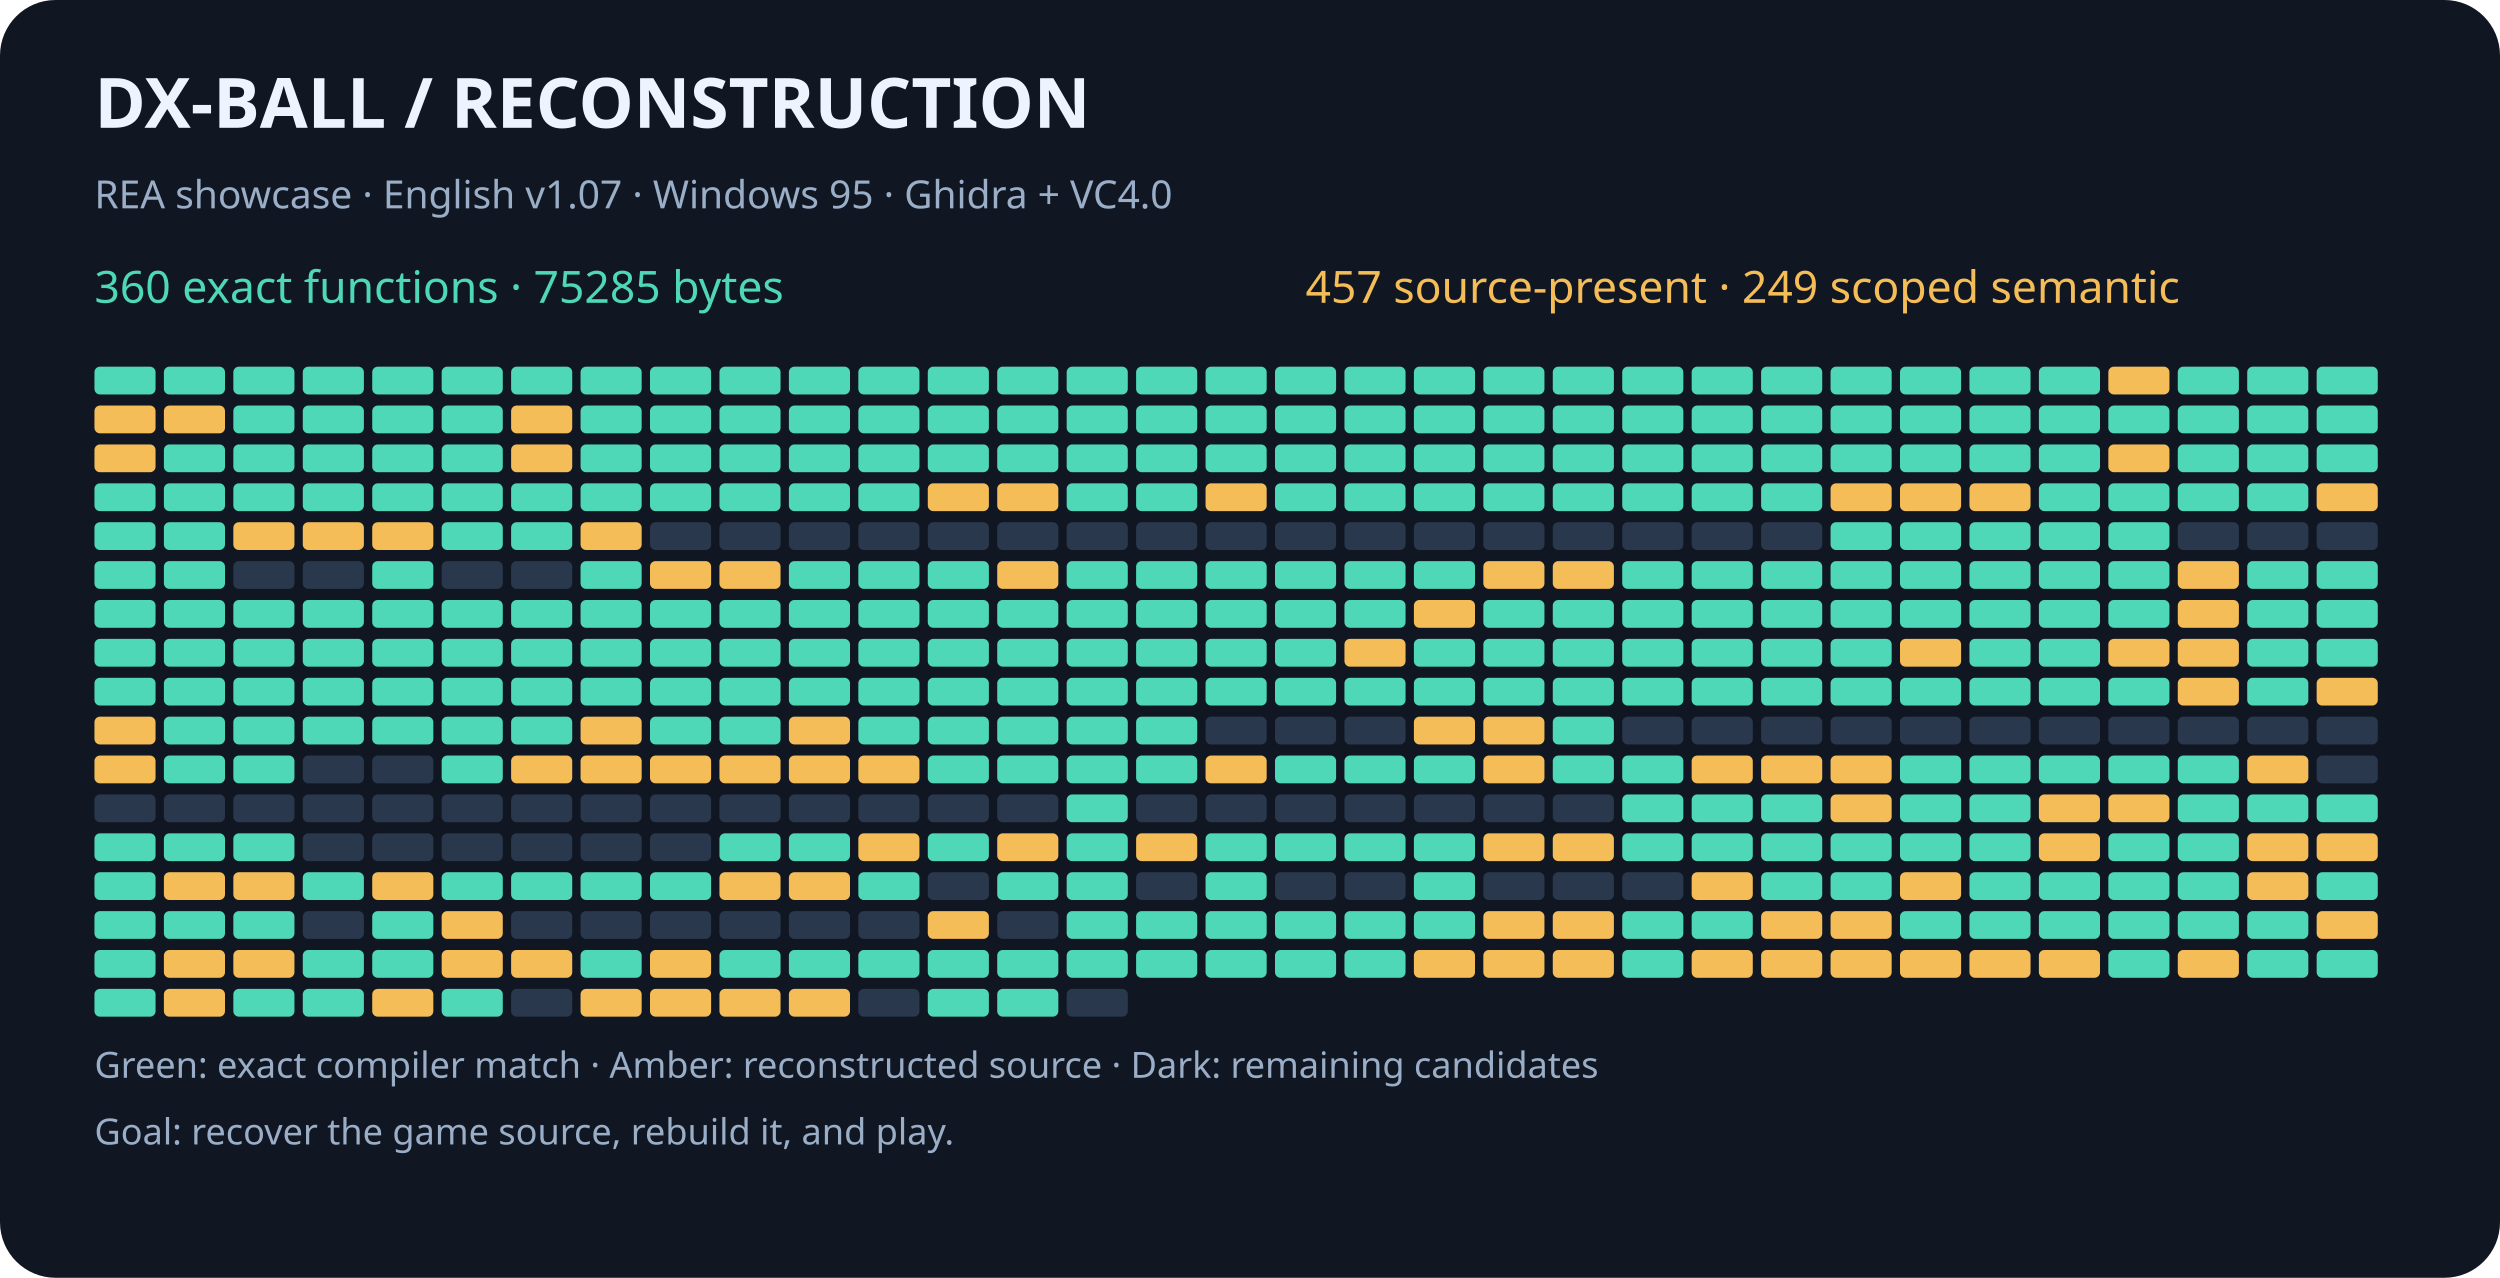
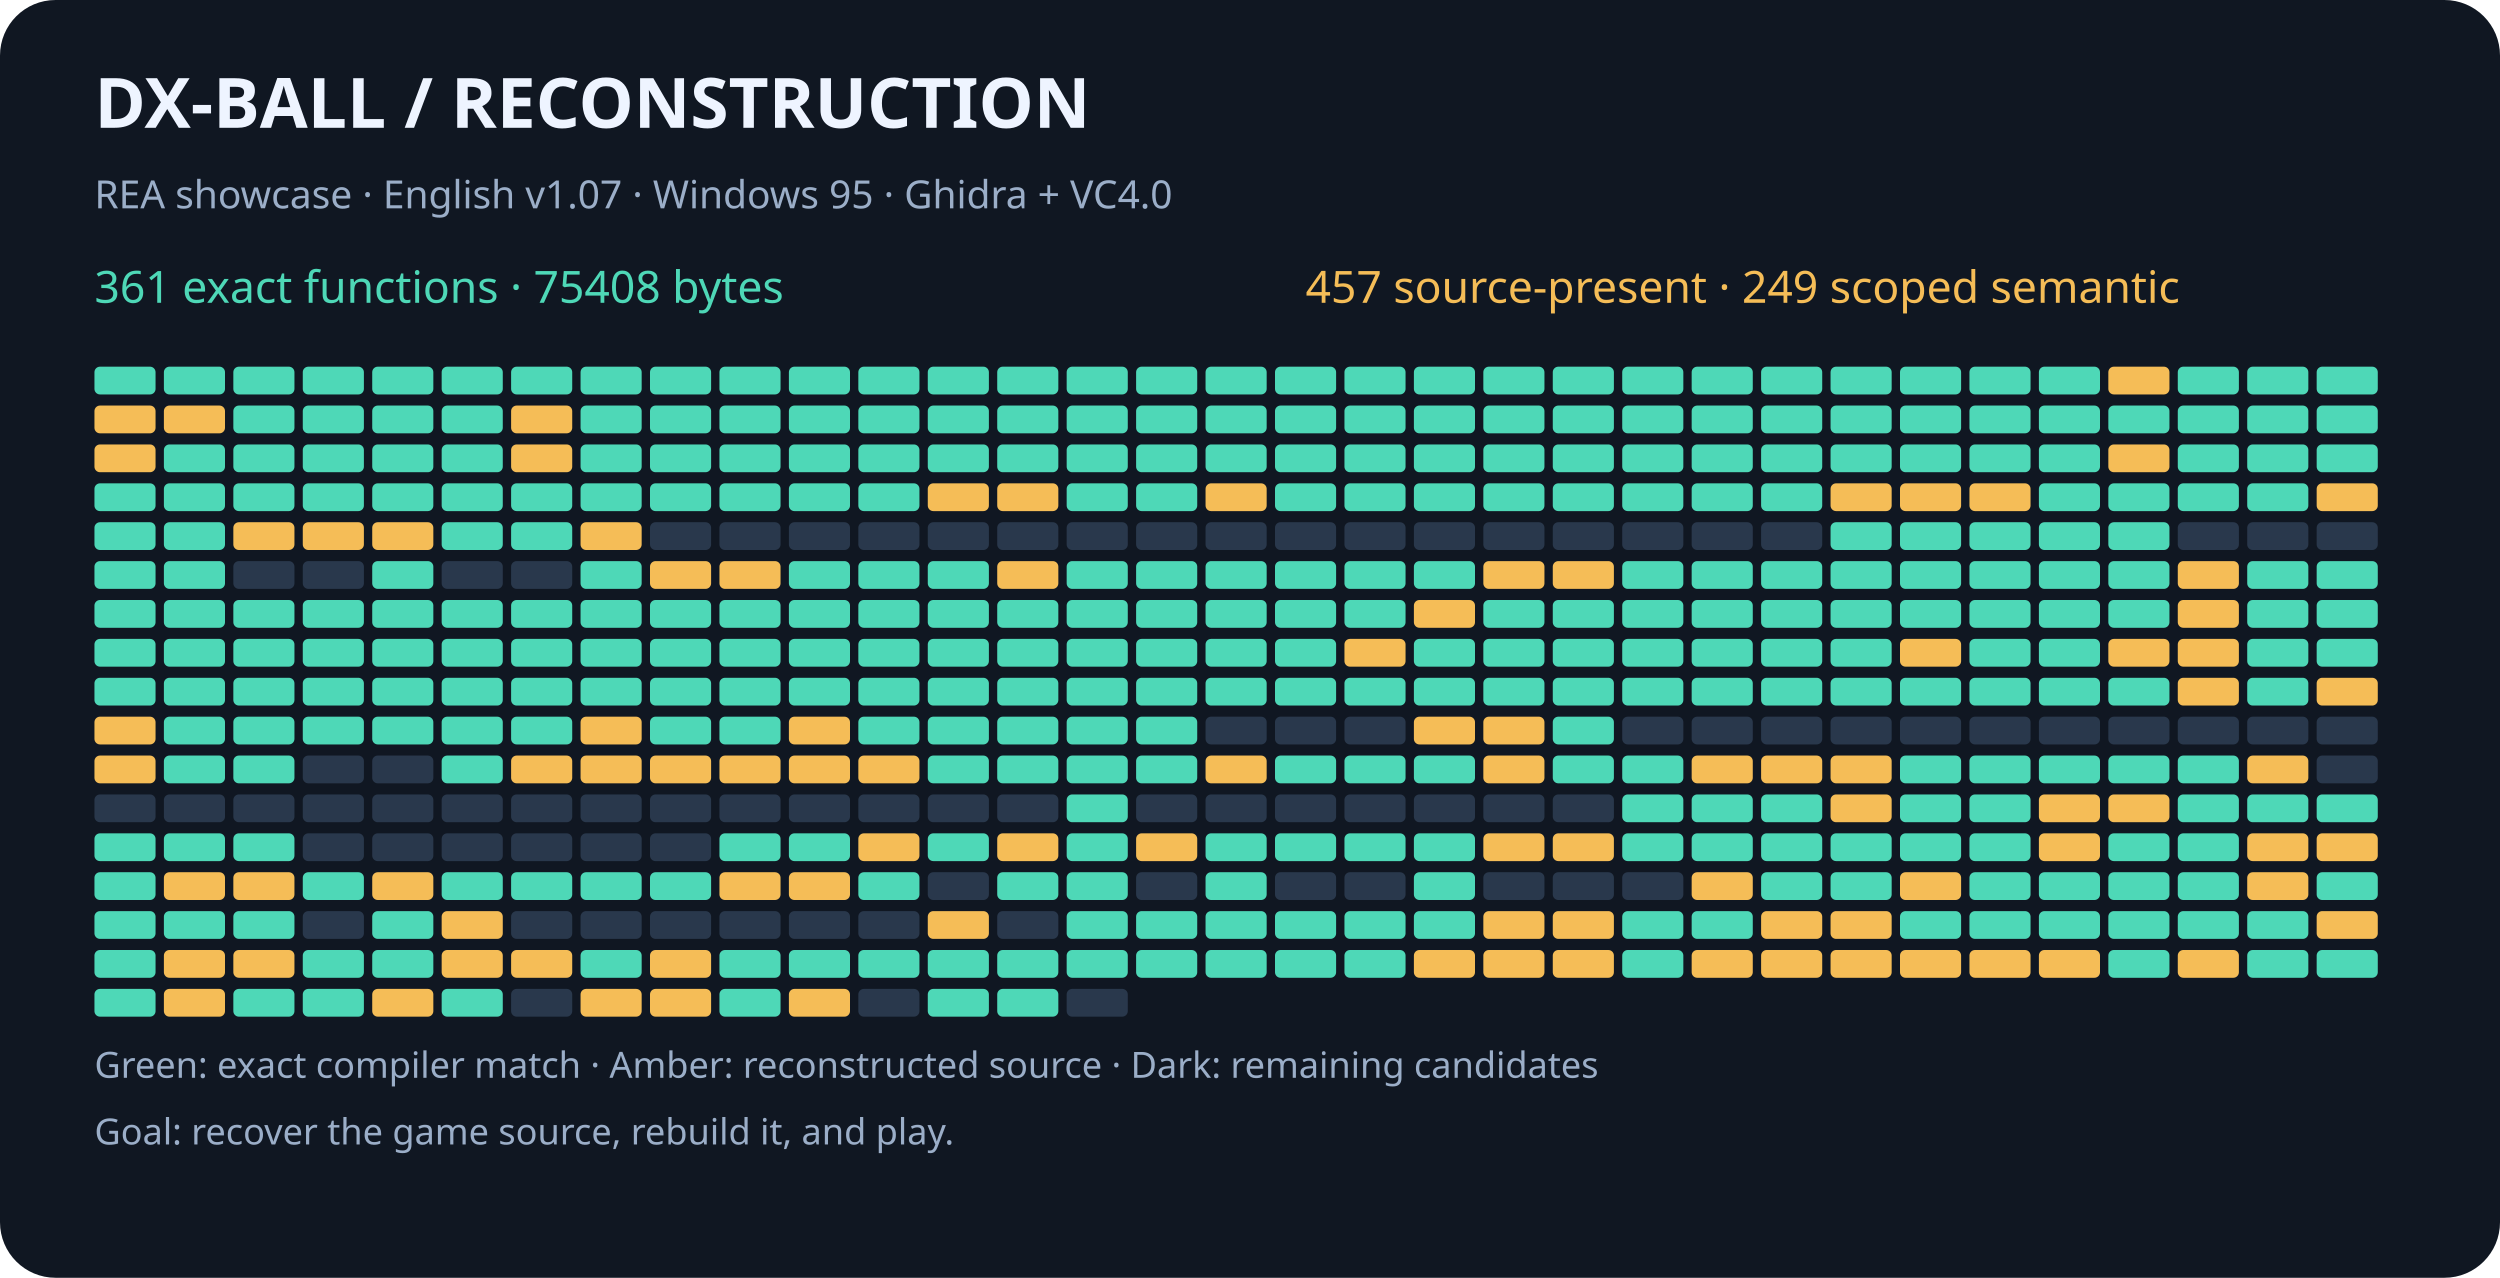
<svg xmlns="http://www.w3.org/2000/svg" width="900" height="460" viewBox="0 0 900 460" role="img" aria-labelledby="title desc">
  <rect width="900" height="460" rx="20" fill="#101722" />
  <g font-family="sans-serif">
    <text x="34" y="46" fill="#eef4ff" font-size="25" font-weight="bold">DX-BALL  /  RECONSTRUCTION</text>
    <text x="34" y="75" fill="#9baec8" font-size="14">REA showcase · English v1.07 · Windows 95 · Ghidra + VC4.0</text>
-     <text x="34" y="109" fill="#4ed8b7" font-size="16">360 exact functions · 75285 bytes</text>
+     <text x="34" y="109" fill="#4ed8b7" font-size="16">361 exact functions · 75408 bytes</text>
    <text x="470" y="109" fill="#f5bd57" font-size="16">457 source-present · 249 scoped semantic</text>
    <rect x="34" y="132" width="22" height="10" rx="2" fill="#4ed8b7" />
    <rect x="59" y="132" width="22" height="10" rx="2" fill="#4ed8b7" />
    <rect x="84" y="132" width="22" height="10" rx="2" fill="#4ed8b7" />
    <rect x="109" y="132" width="22" height="10" rx="2" fill="#4ed8b7" />
    <rect x="134" y="132" width="22" height="10" rx="2" fill="#4ed8b7" />
    <rect x="159" y="132" width="22" height="10" rx="2" fill="#4ed8b7" />
    <rect x="184" y="132" width="22" height="10" rx="2" fill="#4ed8b7" />
    <rect x="209" y="132" width="22" height="10" rx="2" fill="#4ed8b7" />
    <rect x="234" y="132" width="22" height="10" rx="2" fill="#4ed8b7" />
    <rect x="259" y="132" width="22" height="10" rx="2" fill="#4ed8b7" />
    <rect x="284" y="132" width="22" height="10" rx="2" fill="#4ed8b7" />
    <rect x="309" y="132" width="22" height="10" rx="2" fill="#4ed8b7" />
    <rect x="334" y="132" width="22" height="10" rx="2" fill="#4ed8b7" />
    <rect x="359" y="132" width="22" height="10" rx="2" fill="#4ed8b7" />
    <rect x="384" y="132" width="22" height="10" rx="2" fill="#4ed8b7" />
    <rect x="409" y="132" width="22" height="10" rx="2" fill="#4ed8b7" />
    <rect x="434" y="132" width="22" height="10" rx="2" fill="#4ed8b7" />
    <rect x="459" y="132" width="22" height="10" rx="2" fill="#4ed8b7" />
    <rect x="484" y="132" width="22" height="10" rx="2" fill="#4ed8b7" />
    <rect x="509" y="132" width="22" height="10" rx="2" fill="#4ed8b7" />
    <rect x="534" y="132" width="22" height="10" rx="2" fill="#4ed8b7" />
    <rect x="559" y="132" width="22" height="10" rx="2" fill="#4ed8b7" />
    <rect x="584" y="132" width="22" height="10" rx="2" fill="#4ed8b7" />
    <rect x="609" y="132" width="22" height="10" rx="2" fill="#4ed8b7" />
    <rect x="634" y="132" width="22" height="10" rx="2" fill="#4ed8b7" />
    <rect x="659" y="132" width="22" height="10" rx="2" fill="#4ed8b7" />
    <rect x="684" y="132" width="22" height="10" rx="2" fill="#4ed8b7" />
    <rect x="709" y="132" width="22" height="10" rx="2" fill="#4ed8b7" />
    <rect x="734" y="132" width="22" height="10" rx="2" fill="#4ed8b7" />
    <rect x="759" y="132" width="22" height="10" rx="2" fill="#f5bd57" />
    <rect x="784" y="132" width="22" height="10" rx="2" fill="#4ed8b7" />
    <rect x="809" y="132" width="22" height="10" rx="2" fill="#4ed8b7" />
    <rect x="834" y="132" width="22" height="10" rx="2" fill="#4ed8b7" />
    <rect x="34" y="146" width="22" height="10" rx="2" fill="#f5bd57" />
    <rect x="59" y="146" width="22" height="10" rx="2" fill="#f5bd57" />
    <rect x="84" y="146" width="22" height="10" rx="2" fill="#4ed8b7" />
    <rect x="109" y="146" width="22" height="10" rx="2" fill="#4ed8b7" />
    <rect x="134" y="146" width="22" height="10" rx="2" fill="#4ed8b7" />
    <rect x="159" y="146" width="22" height="10" rx="2" fill="#4ed8b7" />
    <rect x="184" y="146" width="22" height="10" rx="2" fill="#f5bd57" />
    <rect x="209" y="146" width="22" height="10" rx="2" fill="#4ed8b7" />
    <rect x="234" y="146" width="22" height="10" rx="2" fill="#4ed8b7" />
    <rect x="259" y="146" width="22" height="10" rx="2" fill="#4ed8b7" />
    <rect x="284" y="146" width="22" height="10" rx="2" fill="#4ed8b7" />
    <rect x="309" y="146" width="22" height="10" rx="2" fill="#4ed8b7" />
    <rect x="334" y="146" width="22" height="10" rx="2" fill="#4ed8b7" />
    <rect x="359" y="146" width="22" height="10" rx="2" fill="#4ed8b7" />
    <rect x="384" y="146" width="22" height="10" rx="2" fill="#4ed8b7" />
    <rect x="409" y="146" width="22" height="10" rx="2" fill="#4ed8b7" />
    <rect x="434" y="146" width="22" height="10" rx="2" fill="#4ed8b7" />
    <rect x="459" y="146" width="22" height="10" rx="2" fill="#4ed8b7" />
    <rect x="484" y="146" width="22" height="10" rx="2" fill="#4ed8b7" />
    <rect x="509" y="146" width="22" height="10" rx="2" fill="#4ed8b7" />
    <rect x="534" y="146" width="22" height="10" rx="2" fill="#4ed8b7" />
    <rect x="559" y="146" width="22" height="10" rx="2" fill="#4ed8b7" />
    <rect x="584" y="146" width="22" height="10" rx="2" fill="#4ed8b7" />
    <rect x="609" y="146" width="22" height="10" rx="2" fill="#4ed8b7" />
    <rect x="634" y="146" width="22" height="10" rx="2" fill="#4ed8b7" />
    <rect x="659" y="146" width="22" height="10" rx="2" fill="#4ed8b7" />
    <rect x="684" y="146" width="22" height="10" rx="2" fill="#4ed8b7" />
    <rect x="709" y="146" width="22" height="10" rx="2" fill="#4ed8b7" />
    <rect x="734" y="146" width="22" height="10" rx="2" fill="#4ed8b7" />
    <rect x="759" y="146" width="22" height="10" rx="2" fill="#4ed8b7" />
    <rect x="784" y="146" width="22" height="10" rx="2" fill="#4ed8b7" />
    <rect x="809" y="146" width="22" height="10" rx="2" fill="#4ed8b7" />
    <rect x="834" y="146" width="22" height="10" rx="2" fill="#4ed8b7" />
    <rect x="34" y="160" width="22" height="10" rx="2" fill="#f5bd57" />
    <rect x="59" y="160" width="22" height="10" rx="2" fill="#4ed8b7" />
    <rect x="84" y="160" width="22" height="10" rx="2" fill="#4ed8b7" />
    <rect x="109" y="160" width="22" height="10" rx="2" fill="#4ed8b7" />
    <rect x="134" y="160" width="22" height="10" rx="2" fill="#4ed8b7" />
    <rect x="159" y="160" width="22" height="10" rx="2" fill="#4ed8b7" />
    <rect x="184" y="160" width="22" height="10" rx="2" fill="#f5bd57" />
    <rect x="209" y="160" width="22" height="10" rx="2" fill="#4ed8b7" />
    <rect x="234" y="160" width="22" height="10" rx="2" fill="#4ed8b7" />
    <rect x="259" y="160" width="22" height="10" rx="2" fill="#4ed8b7" />
    <rect x="284" y="160" width="22" height="10" rx="2" fill="#4ed8b7" />
    <rect x="309" y="160" width="22" height="10" rx="2" fill="#4ed8b7" />
    <rect x="334" y="160" width="22" height="10" rx="2" fill="#4ed8b7" />
    <rect x="359" y="160" width="22" height="10" rx="2" fill="#4ed8b7" />
    <rect x="384" y="160" width="22" height="10" rx="2" fill="#4ed8b7" />
    <rect x="409" y="160" width="22" height="10" rx="2" fill="#4ed8b7" />
    <rect x="434" y="160" width="22" height="10" rx="2" fill="#4ed8b7" />
    <rect x="459" y="160" width="22" height="10" rx="2" fill="#4ed8b7" />
    <rect x="484" y="160" width="22" height="10" rx="2" fill="#4ed8b7" />
    <rect x="509" y="160" width="22" height="10" rx="2" fill="#4ed8b7" />
    <rect x="534" y="160" width="22" height="10" rx="2" fill="#4ed8b7" />
    <rect x="559" y="160" width="22" height="10" rx="2" fill="#4ed8b7" />
    <rect x="584" y="160" width="22" height="10" rx="2" fill="#4ed8b7" />
    <rect x="609" y="160" width="22" height="10" rx="2" fill="#4ed8b7" />
    <rect x="634" y="160" width="22" height="10" rx="2" fill="#4ed8b7" />
    <rect x="659" y="160" width="22" height="10" rx="2" fill="#4ed8b7" />
    <rect x="684" y="160" width="22" height="10" rx="2" fill="#4ed8b7" />
    <rect x="709" y="160" width="22" height="10" rx="2" fill="#4ed8b7" />
    <rect x="734" y="160" width="22" height="10" rx="2" fill="#4ed8b7" />
    <rect x="759" y="160" width="22" height="10" rx="2" fill="#f5bd57" />
    <rect x="784" y="160" width="22" height="10" rx="2" fill="#4ed8b7" />
    <rect x="809" y="160" width="22" height="10" rx="2" fill="#4ed8b7" />
    <rect x="834" y="160" width="22" height="10" rx="2" fill="#4ed8b7" />
    <rect x="34" y="174" width="22" height="10" rx="2" fill="#4ed8b7" />
    <rect x="59" y="174" width="22" height="10" rx="2" fill="#4ed8b7" />
    <rect x="84" y="174" width="22" height="10" rx="2" fill="#4ed8b7" />
    <rect x="109" y="174" width="22" height="10" rx="2" fill="#4ed8b7" />
    <rect x="134" y="174" width="22" height="10" rx="2" fill="#4ed8b7" />
    <rect x="159" y="174" width="22" height="10" rx="2" fill="#4ed8b7" />
    <rect x="184" y="174" width="22" height="10" rx="2" fill="#4ed8b7" />
    <rect x="209" y="174" width="22" height="10" rx="2" fill="#4ed8b7" />
    <rect x="234" y="174" width="22" height="10" rx="2" fill="#4ed8b7" />
    <rect x="259" y="174" width="22" height="10" rx="2" fill="#4ed8b7" />
    <rect x="284" y="174" width="22" height="10" rx="2" fill="#4ed8b7" />
    <rect x="309" y="174" width="22" height="10" rx="2" fill="#4ed8b7" />
    <rect x="334" y="174" width="22" height="10" rx="2" fill="#f5bd57" />
    <rect x="359" y="174" width="22" height="10" rx="2" fill="#f5bd57" />
    <rect x="384" y="174" width="22" height="10" rx="2" fill="#4ed8b7" />
    <rect x="409" y="174" width="22" height="10" rx="2" fill="#4ed8b7" />
    <rect x="434" y="174" width="22" height="10" rx="2" fill="#f5bd57" />
    <rect x="459" y="174" width="22" height="10" rx="2" fill="#4ed8b7" />
    <rect x="484" y="174" width="22" height="10" rx="2" fill="#4ed8b7" />
    <rect x="509" y="174" width="22" height="10" rx="2" fill="#4ed8b7" />
    <rect x="534" y="174" width="22" height="10" rx="2" fill="#4ed8b7" />
    <rect x="559" y="174" width="22" height="10" rx="2" fill="#4ed8b7" />
    <rect x="584" y="174" width="22" height="10" rx="2" fill="#4ed8b7" />
    <rect x="609" y="174" width="22" height="10" rx="2" fill="#4ed8b7" />
    <rect x="634" y="174" width="22" height="10" rx="2" fill="#4ed8b7" />
    <rect x="659" y="174" width="22" height="10" rx="2" fill="#f5bd57" />
    <rect x="684" y="174" width="22" height="10" rx="2" fill="#f5bd57" />
    <rect x="709" y="174" width="22" height="10" rx="2" fill="#f5bd57" />
    <rect x="734" y="174" width="22" height="10" rx="2" fill="#4ed8b7" />
    <rect x="759" y="174" width="22" height="10" rx="2" fill="#4ed8b7" />
    <rect x="784" y="174" width="22" height="10" rx="2" fill="#4ed8b7" />
    <rect x="809" y="174" width="22" height="10" rx="2" fill="#4ed8b7" />
    <rect x="834" y="174" width="22" height="10" rx="2" fill="#f5bd57" />
    <rect x="34" y="188" width="22" height="10" rx="2" fill="#4ed8b7" />
    <rect x="59" y="188" width="22" height="10" rx="2" fill="#4ed8b7" />
    <rect x="84" y="188" width="22" height="10" rx="2" fill="#f5bd57" />
    <rect x="109" y="188" width="22" height="10" rx="2" fill="#f5bd57" />
    <rect x="134" y="188" width="22" height="10" rx="2" fill="#f5bd57" />
    <rect x="159" y="188" width="22" height="10" rx="2" fill="#4ed8b7" />
    <rect x="184" y="188" width="22" height="10" rx="2" fill="#4ed8b7" />
    <rect x="209" y="188" width="22" height="10" rx="2" fill="#f5bd57" />
    <rect x="234" y="188" width="22" height="10" rx="2" fill="#29384c" />
    <rect x="259" y="188" width="22" height="10" rx="2" fill="#29384c" />
    <rect x="284" y="188" width="22" height="10" rx="2" fill="#29384c" />
    <rect x="309" y="188" width="22" height="10" rx="2" fill="#29384c" />
    <rect x="334" y="188" width="22" height="10" rx="2" fill="#29384c" />
    <rect x="359" y="188" width="22" height="10" rx="2" fill="#29384c" />
    <rect x="384" y="188" width="22" height="10" rx="2" fill="#29384c" />
    <rect x="409" y="188" width="22" height="10" rx="2" fill="#29384c" />
    <rect x="434" y="188" width="22" height="10" rx="2" fill="#29384c" />
    <rect x="459" y="188" width="22" height="10" rx="2" fill="#29384c" />
    <rect x="484" y="188" width="22" height="10" rx="2" fill="#29384c" />
    <rect x="509" y="188" width="22" height="10" rx="2" fill="#29384c" />
    <rect x="534" y="188" width="22" height="10" rx="2" fill="#29384c" />
    <rect x="559" y="188" width="22" height="10" rx="2" fill="#29384c" />
    <rect x="584" y="188" width="22" height="10" rx="2" fill="#29384c" />
    <rect x="609" y="188" width="22" height="10" rx="2" fill="#29384c" />
    <rect x="634" y="188" width="22" height="10" rx="2" fill="#29384c" />
    <rect x="659" y="188" width="22" height="10" rx="2" fill="#4ed8b7" />
    <rect x="684" y="188" width="22" height="10" rx="2" fill="#4ed8b7" />
    <rect x="709" y="188" width="22" height="10" rx="2" fill="#4ed8b7" />
    <rect x="734" y="188" width="22" height="10" rx="2" fill="#4ed8b7" />
    <rect x="759" y="188" width="22" height="10" rx="2" fill="#4ed8b7" />
    <rect x="784" y="188" width="22" height="10" rx="2" fill="#29384c" />
    <rect x="809" y="188" width="22" height="10" rx="2" fill="#29384c" />
    <rect x="834" y="188" width="22" height="10" rx="2" fill="#29384c" />
    <rect x="34" y="202" width="22" height="10" rx="2" fill="#4ed8b7" />
    <rect x="59" y="202" width="22" height="10" rx="2" fill="#4ed8b7" />
    <rect x="84" y="202" width="22" height="10" rx="2" fill="#29384c" />
    <rect x="109" y="202" width="22" height="10" rx="2" fill="#29384c" />
    <rect x="134" y="202" width="22" height="10" rx="2" fill="#4ed8b7" />
    <rect x="159" y="202" width="22" height="10" rx="2" fill="#29384c" />
    <rect x="184" y="202" width="22" height="10" rx="2" fill="#29384c" />
    <rect x="209" y="202" width="22" height="10" rx="2" fill="#4ed8b7" />
    <rect x="234" y="202" width="22" height="10" rx="2" fill="#f5bd57" />
    <rect x="259" y="202" width="22" height="10" rx="2" fill="#f5bd57" />
    <rect x="284" y="202" width="22" height="10" rx="2" fill="#4ed8b7" />
    <rect x="309" y="202" width="22" height="10" rx="2" fill="#4ed8b7" />
    <rect x="334" y="202" width="22" height="10" rx="2" fill="#4ed8b7" />
    <rect x="359" y="202" width="22" height="10" rx="2" fill="#f5bd57" />
    <rect x="384" y="202" width="22" height="10" rx="2" fill="#4ed8b7" />
    <rect x="409" y="202" width="22" height="10" rx="2" fill="#4ed8b7" />
    <rect x="434" y="202" width="22" height="10" rx="2" fill="#4ed8b7" />
    <rect x="459" y="202" width="22" height="10" rx="2" fill="#4ed8b7" />
    <rect x="484" y="202" width="22" height="10" rx="2" fill="#4ed8b7" />
    <rect x="509" y="202" width="22" height="10" rx="2" fill="#4ed8b7" />
    <rect x="534" y="202" width="22" height="10" rx="2" fill="#f5bd57" />
    <rect x="559" y="202" width="22" height="10" rx="2" fill="#f5bd57" />
    <rect x="584" y="202" width="22" height="10" rx="2" fill="#4ed8b7" />
    <rect x="609" y="202" width="22" height="10" rx="2" fill="#4ed8b7" />
    <rect x="634" y="202" width="22" height="10" rx="2" fill="#4ed8b7" />
    <rect x="659" y="202" width="22" height="10" rx="2" fill="#4ed8b7" />
    <rect x="684" y="202" width="22" height="10" rx="2" fill="#4ed8b7" />
    <rect x="709" y="202" width="22" height="10" rx="2" fill="#4ed8b7" />
    <rect x="734" y="202" width="22" height="10" rx="2" fill="#4ed8b7" />
    <rect x="759" y="202" width="22" height="10" rx="2" fill="#4ed8b7" />
    <rect x="784" y="202" width="22" height="10" rx="2" fill="#f5bd57" />
    <rect x="809" y="202" width="22" height="10" rx="2" fill="#4ed8b7" />
    <rect x="834" y="202" width="22" height="10" rx="2" fill="#4ed8b7" />
    <rect x="34" y="216" width="22" height="10" rx="2" fill="#4ed8b7" />
    <rect x="59" y="216" width="22" height="10" rx="2" fill="#4ed8b7" />
    <rect x="84" y="216" width="22" height="10" rx="2" fill="#4ed8b7" />
    <rect x="109" y="216" width="22" height="10" rx="2" fill="#4ed8b7" />
    <rect x="134" y="216" width="22" height="10" rx="2" fill="#4ed8b7" />
    <rect x="159" y="216" width="22" height="10" rx="2" fill="#4ed8b7" />
    <rect x="184" y="216" width="22" height="10" rx="2" fill="#4ed8b7" />
    <rect x="209" y="216" width="22" height="10" rx="2" fill="#4ed8b7" />
    <rect x="234" y="216" width="22" height="10" rx="2" fill="#4ed8b7" />
    <rect x="259" y="216" width="22" height="10" rx="2" fill="#4ed8b7" />
    <rect x="284" y="216" width="22" height="10" rx="2" fill="#4ed8b7" />
    <rect x="309" y="216" width="22" height="10" rx="2" fill="#4ed8b7" />
    <rect x="334" y="216" width="22" height="10" rx="2" fill="#4ed8b7" />
    <rect x="359" y="216" width="22" height="10" rx="2" fill="#4ed8b7" />
    <rect x="384" y="216" width="22" height="10" rx="2" fill="#4ed8b7" />
    <rect x="409" y="216" width="22" height="10" rx="2" fill="#4ed8b7" />
    <rect x="434" y="216" width="22" height="10" rx="2" fill="#4ed8b7" />
    <rect x="459" y="216" width="22" height="10" rx="2" fill="#4ed8b7" />
    <rect x="484" y="216" width="22" height="10" rx="2" fill="#4ed8b7" />
    <rect x="509" y="216" width="22" height="10" rx="2" fill="#f5bd57" />
    <rect x="534" y="216" width="22" height="10" rx="2" fill="#4ed8b7" />
    <rect x="559" y="216" width="22" height="10" rx="2" fill="#4ed8b7" />
    <rect x="584" y="216" width="22" height="10" rx="2" fill="#4ed8b7" />
    <rect x="609" y="216" width="22" height="10" rx="2" fill="#4ed8b7" />
    <rect x="634" y="216" width="22" height="10" rx="2" fill="#4ed8b7" />
    <rect x="659" y="216" width="22" height="10" rx="2" fill="#4ed8b7" />
    <rect x="684" y="216" width="22" height="10" rx="2" fill="#4ed8b7" />
    <rect x="709" y="216" width="22" height="10" rx="2" fill="#4ed8b7" />
    <rect x="734" y="216" width="22" height="10" rx="2" fill="#4ed8b7" />
    <rect x="759" y="216" width="22" height="10" rx="2" fill="#4ed8b7" />
    <rect x="784" y="216" width="22" height="10" rx="2" fill="#f5bd57" />
    <rect x="809" y="216" width="22" height="10" rx="2" fill="#4ed8b7" />
    <rect x="834" y="216" width="22" height="10" rx="2" fill="#4ed8b7" />
    <rect x="34" y="230" width="22" height="10" rx="2" fill="#4ed8b7" />
    <rect x="59" y="230" width="22" height="10" rx="2" fill="#4ed8b7" />
    <rect x="84" y="230" width="22" height="10" rx="2" fill="#4ed8b7" />
    <rect x="109" y="230" width="22" height="10" rx="2" fill="#4ed8b7" />
    <rect x="134" y="230" width="22" height="10" rx="2" fill="#4ed8b7" />
    <rect x="159" y="230" width="22" height="10" rx="2" fill="#4ed8b7" />
    <rect x="184" y="230" width="22" height="10" rx="2" fill="#4ed8b7" />
    <rect x="209" y="230" width="22" height="10" rx="2" fill="#4ed8b7" />
    <rect x="234" y="230" width="22" height="10" rx="2" fill="#4ed8b7" />
    <rect x="259" y="230" width="22" height="10" rx="2" fill="#4ed8b7" />
    <rect x="284" y="230" width="22" height="10" rx="2" fill="#4ed8b7" />
    <rect x="309" y="230" width="22" height="10" rx="2" fill="#4ed8b7" />
    <rect x="334" y="230" width="22" height="10" rx="2" fill="#4ed8b7" />
    <rect x="359" y="230" width="22" height="10" rx="2" fill="#4ed8b7" />
    <rect x="384" y="230" width="22" height="10" rx="2" fill="#4ed8b7" />
    <rect x="409" y="230" width="22" height="10" rx="2" fill="#4ed8b7" />
    <rect x="434" y="230" width="22" height="10" rx="2" fill="#4ed8b7" />
    <rect x="459" y="230" width="22" height="10" rx="2" fill="#4ed8b7" />
    <rect x="484" y="230" width="22" height="10" rx="2" fill="#f5bd57" />
    <rect x="509" y="230" width="22" height="10" rx="2" fill="#4ed8b7" />
    <rect x="534" y="230" width="22" height="10" rx="2" fill="#4ed8b7" />
    <rect x="559" y="230" width="22" height="10" rx="2" fill="#4ed8b7" />
    <rect x="584" y="230" width="22" height="10" rx="2" fill="#4ed8b7" />
    <rect x="609" y="230" width="22" height="10" rx="2" fill="#4ed8b7" />
    <rect x="634" y="230" width="22" height="10" rx="2" fill="#4ed8b7" />
    <rect x="659" y="230" width="22" height="10" rx="2" fill="#4ed8b7" />
    <rect x="684" y="230" width="22" height="10" rx="2" fill="#f5bd57" />
    <rect x="709" y="230" width="22" height="10" rx="2" fill="#4ed8b7" />
    <rect x="734" y="230" width="22" height="10" rx="2" fill="#4ed8b7" />
    <rect x="759" y="230" width="22" height="10" rx="2" fill="#f5bd57" />
    <rect x="784" y="230" width="22" height="10" rx="2" fill="#f5bd57" />
    <rect x="809" y="230" width="22" height="10" rx="2" fill="#4ed8b7" />
    <rect x="834" y="230" width="22" height="10" rx="2" fill="#4ed8b7" />
    <rect x="34" y="244" width="22" height="10" rx="2" fill="#4ed8b7" />
    <rect x="59" y="244" width="22" height="10" rx="2" fill="#4ed8b7" />
    <rect x="84" y="244" width="22" height="10" rx="2" fill="#4ed8b7" />
    <rect x="109" y="244" width="22" height="10" rx="2" fill="#4ed8b7" />
    <rect x="134" y="244" width="22" height="10" rx="2" fill="#4ed8b7" />
    <rect x="159" y="244" width="22" height="10" rx="2" fill="#4ed8b7" />
    <rect x="184" y="244" width="22" height="10" rx="2" fill="#4ed8b7" />
    <rect x="209" y="244" width="22" height="10" rx="2" fill="#4ed8b7" />
    <rect x="234" y="244" width="22" height="10" rx="2" fill="#4ed8b7" />
    <rect x="259" y="244" width="22" height="10" rx="2" fill="#4ed8b7" />
    <rect x="284" y="244" width="22" height="10" rx="2" fill="#4ed8b7" />
    <rect x="309" y="244" width="22" height="10" rx="2" fill="#4ed8b7" />
    <rect x="334" y="244" width="22" height="10" rx="2" fill="#4ed8b7" />
    <rect x="359" y="244" width="22" height="10" rx="2" fill="#4ed8b7" />
    <rect x="384" y="244" width="22" height="10" rx="2" fill="#4ed8b7" />
    <rect x="409" y="244" width="22" height="10" rx="2" fill="#4ed8b7" />
    <rect x="434" y="244" width="22" height="10" rx="2" fill="#4ed8b7" />
    <rect x="459" y="244" width="22" height="10" rx="2" fill="#4ed8b7" />
    <rect x="484" y="244" width="22" height="10" rx="2" fill="#4ed8b7" />
    <rect x="509" y="244" width="22" height="10" rx="2" fill="#4ed8b7" />
    <rect x="534" y="244" width="22" height="10" rx="2" fill="#4ed8b7" />
    <rect x="559" y="244" width="22" height="10" rx="2" fill="#4ed8b7" />
    <rect x="584" y="244" width="22" height="10" rx="2" fill="#4ed8b7" />
    <rect x="609" y="244" width="22" height="10" rx="2" fill="#4ed8b7" />
    <rect x="634" y="244" width="22" height="10" rx="2" fill="#4ed8b7" />
    <rect x="659" y="244" width="22" height="10" rx="2" fill="#4ed8b7" />
    <rect x="684" y="244" width="22" height="10" rx="2" fill="#4ed8b7" />
    <rect x="709" y="244" width="22" height="10" rx="2" fill="#4ed8b7" />
    <rect x="734" y="244" width="22" height="10" rx="2" fill="#4ed8b7" />
    <rect x="759" y="244" width="22" height="10" rx="2" fill="#4ed8b7" />
    <rect x="784" y="244" width="22" height="10" rx="2" fill="#f5bd57" />
    <rect x="809" y="244" width="22" height="10" rx="2" fill="#4ed8b7" />
    <rect x="834" y="244" width="22" height="10" rx="2" fill="#f5bd57" />
    <rect x="34" y="258" width="22" height="10" rx="2" fill="#f5bd57" />
    <rect x="59" y="258" width="22" height="10" rx="2" fill="#4ed8b7" />
    <rect x="84" y="258" width="22" height="10" rx="2" fill="#4ed8b7" />
    <rect x="109" y="258" width="22" height="10" rx="2" fill="#4ed8b7" />
    <rect x="134" y="258" width="22" height="10" rx="2" fill="#4ed8b7" />
    <rect x="159" y="258" width="22" height="10" rx="2" fill="#4ed8b7" />
    <rect x="184" y="258" width="22" height="10" rx="2" fill="#4ed8b7" />
    <rect x="209" y="258" width="22" height="10" rx="2" fill="#f5bd57" />
    <rect x="234" y="258" width="22" height="10" rx="2" fill="#4ed8b7" />
    <rect x="259" y="258" width="22" height="10" rx="2" fill="#4ed8b7" />
    <rect x="284" y="258" width="22" height="10" rx="2" fill="#f5bd57" />
    <rect x="309" y="258" width="22" height="10" rx="2" fill="#4ed8b7" />
    <rect x="334" y="258" width="22" height="10" rx="2" fill="#4ed8b7" />
    <rect x="359" y="258" width="22" height="10" rx="2" fill="#4ed8b7" />
    <rect x="384" y="258" width="22" height="10" rx="2" fill="#4ed8b7" />
    <rect x="409" y="258" width="22" height="10" rx="2" fill="#4ed8b7" />
    <rect x="434" y="258" width="22" height="10" rx="2" fill="#29384c" />
    <rect x="459" y="258" width="22" height="10" rx="2" fill="#29384c" />
    <rect x="484" y="258" width="22" height="10" rx="2" fill="#29384c" />
    <rect x="509" y="258" width="22" height="10" rx="2" fill="#f5bd57" />
    <rect x="534" y="258" width="22" height="10" rx="2" fill="#f5bd57" />
    <rect x="559" y="258" width="22" height="10" rx="2" fill="#4ed8b7" />
    <rect x="584" y="258" width="22" height="10" rx="2" fill="#29384c" />
    <rect x="609" y="258" width="22" height="10" rx="2" fill="#29384c" />
    <rect x="634" y="258" width="22" height="10" rx="2" fill="#29384c" />
    <rect x="659" y="258" width="22" height="10" rx="2" fill="#29384c" />
    <rect x="684" y="258" width="22" height="10" rx="2" fill="#29384c" />
    <rect x="709" y="258" width="22" height="10" rx="2" fill="#29384c" />
    <rect x="734" y="258" width="22" height="10" rx="2" fill="#29384c" />
    <rect x="759" y="258" width="22" height="10" rx="2" fill="#29384c" />
    <rect x="784" y="258" width="22" height="10" rx="2" fill="#29384c" />
    <rect x="809" y="258" width="22" height="10" rx="2" fill="#29384c" />
    <rect x="834" y="258" width="22" height="10" rx="2" fill="#29384c" />
    <rect x="34" y="272" width="22" height="10" rx="2" fill="#f5bd57" />
    <rect x="59" y="272" width="22" height="10" rx="2" fill="#4ed8b7" />
    <rect x="84" y="272" width="22" height="10" rx="2" fill="#4ed8b7" />
    <rect x="109" y="272" width="22" height="10" rx="2" fill="#29384c" />
    <rect x="134" y="272" width="22" height="10" rx="2" fill="#29384c" />
    <rect x="159" y="272" width="22" height="10" rx="2" fill="#4ed8b7" />
    <rect x="184" y="272" width="22" height="10" rx="2" fill="#f5bd57" />
    <rect x="209" y="272" width="22" height="10" rx="2" fill="#f5bd57" />
    <rect x="234" y="272" width="22" height="10" rx="2" fill="#f5bd57" />
    <rect x="259" y="272" width="22" height="10" rx="2" fill="#f5bd57" />
    <rect x="284" y="272" width="22" height="10" rx="2" fill="#f5bd57" />
    <rect x="309" y="272" width="22" height="10" rx="2" fill="#f5bd57" />
    <rect x="334" y="272" width="22" height="10" rx="2" fill="#4ed8b7" />
    <rect x="359" y="272" width="22" height="10" rx="2" fill="#4ed8b7" />
    <rect x="384" y="272" width="22" height="10" rx="2" fill="#4ed8b7" />
    <rect x="409" y="272" width="22" height="10" rx="2" fill="#4ed8b7" />
    <rect x="434" y="272" width="22" height="10" rx="2" fill="#f5bd57" />
    <rect x="459" y="272" width="22" height="10" rx="2" fill="#4ed8b7" />
    <rect x="484" y="272" width="22" height="10" rx="2" fill="#4ed8b7" />
    <rect x="509" y="272" width="22" height="10" rx="2" fill="#4ed8b7" />
    <rect x="534" y="272" width="22" height="10" rx="2" fill="#f5bd57" />
    <rect x="559" y="272" width="22" height="10" rx="2" fill="#4ed8b7" />
    <rect x="584" y="272" width="22" height="10" rx="2" fill="#4ed8b7" />
    <rect x="609" y="272" width="22" height="10" rx="2" fill="#f5bd57" />
    <rect x="634" y="272" width="22" height="10" rx="2" fill="#f5bd57" />
    <rect x="659" y="272" width="22" height="10" rx="2" fill="#f5bd57" />
    <rect x="684" y="272" width="22" height="10" rx="2" fill="#4ed8b7" />
    <rect x="709" y="272" width="22" height="10" rx="2" fill="#4ed8b7" />
    <rect x="734" y="272" width="22" height="10" rx="2" fill="#4ed8b7" />
    <rect x="759" y="272" width="22" height="10" rx="2" fill="#4ed8b7" />
    <rect x="784" y="272" width="22" height="10" rx="2" fill="#4ed8b7" />
    <rect x="809" y="272" width="22" height="10" rx="2" fill="#f5bd57" />
    <rect x="834" y="272" width="22" height="10" rx="2" fill="#29384c" />
    <rect x="34" y="286" width="22" height="10" rx="2" fill="#29384c" />
    <rect x="59" y="286" width="22" height="10" rx="2" fill="#29384c" />
    <rect x="84" y="286" width="22" height="10" rx="2" fill="#29384c" />
    <rect x="109" y="286" width="22" height="10" rx="2" fill="#29384c" />
    <rect x="134" y="286" width="22" height="10" rx="2" fill="#29384c" />
    <rect x="159" y="286" width="22" height="10" rx="2" fill="#29384c" />
    <rect x="184" y="286" width="22" height="10" rx="2" fill="#29384c" />
    <rect x="209" y="286" width="22" height="10" rx="2" fill="#29384c" />
    <rect x="234" y="286" width="22" height="10" rx="2" fill="#29384c" />
    <rect x="259" y="286" width="22" height="10" rx="2" fill="#29384c" />
    <rect x="284" y="286" width="22" height="10" rx="2" fill="#29384c" />
    <rect x="309" y="286" width="22" height="10" rx="2" fill="#29384c" />
    <rect x="334" y="286" width="22" height="10" rx="2" fill="#29384c" />
    <rect x="359" y="286" width="22" height="10" rx="2" fill="#29384c" />
    <rect x="384" y="286" width="22" height="10" rx="2" fill="#4ed8b7" />
    <rect x="409" y="286" width="22" height="10" rx="2" fill="#29384c" />
    <rect x="434" y="286" width="22" height="10" rx="2" fill="#29384c" />
    <rect x="459" y="286" width="22" height="10" rx="2" fill="#29384c" />
    <rect x="484" y="286" width="22" height="10" rx="2" fill="#29384c" />
    <rect x="509" y="286" width="22" height="10" rx="2" fill="#29384c" />
    <rect x="534" y="286" width="22" height="10" rx="2" fill="#29384c" />
    <rect x="559" y="286" width="22" height="10" rx="2" fill="#29384c" />
    <rect x="584" y="286" width="22" height="10" rx="2" fill="#4ed8b7" />
    <rect x="609" y="286" width="22" height="10" rx="2" fill="#4ed8b7" />
    <rect x="634" y="286" width="22" height="10" rx="2" fill="#4ed8b7" />
    <rect x="659" y="286" width="22" height="10" rx="2" fill="#f5bd57" />
    <rect x="684" y="286" width="22" height="10" rx="2" fill="#4ed8b7" />
    <rect x="709" y="286" width="22" height="10" rx="2" fill="#4ed8b7" />
    <rect x="734" y="286" width="22" height="10" rx="2" fill="#f5bd57" />
    <rect x="759" y="286" width="22" height="10" rx="2" fill="#f5bd57" />
    <rect x="784" y="286" width="22" height="10" rx="2" fill="#4ed8b7" />
    <rect x="809" y="286" width="22" height="10" rx="2" fill="#4ed8b7" />
    <rect x="834" y="286" width="22" height="10" rx="2" fill="#4ed8b7" />
    <rect x="34" y="300" width="22" height="10" rx="2" fill="#4ed8b7" />
    <rect x="59" y="300" width="22" height="10" rx="2" fill="#4ed8b7" />
    <rect x="84" y="300" width="22" height="10" rx="2" fill="#4ed8b7" />
    <rect x="109" y="300" width="22" height="10" rx="2" fill="#29384c" />
    <rect x="134" y="300" width="22" height="10" rx="2" fill="#29384c" />
    <rect x="159" y="300" width="22" height="10" rx="2" fill="#29384c" />
    <rect x="184" y="300" width="22" height="10" rx="2" fill="#29384c" />
    <rect x="209" y="300" width="22" height="10" rx="2" fill="#29384c" />
    <rect x="234" y="300" width="22" height="10" rx="2" fill="#29384c" />
    <rect x="259" y="300" width="22" height="10" rx="2" fill="#4ed8b7" />
    <rect x="284" y="300" width="22" height="10" rx="2" fill="#4ed8b7" />
    <rect x="309" y="300" width="22" height="10" rx="2" fill="#f5bd57" />
    <rect x="334" y="300" width="22" height="10" rx="2" fill="#4ed8b7" />
    <rect x="359" y="300" width="22" height="10" rx="2" fill="#f5bd57" />
    <rect x="384" y="300" width="22" height="10" rx="2" fill="#4ed8b7" />
    <rect x="409" y="300" width="22" height="10" rx="2" fill="#f5bd57" />
    <rect x="434" y="300" width="22" height="10" rx="2" fill="#4ed8b7" />
    <rect x="459" y="300" width="22" height="10" rx="2" fill="#4ed8b7" />
    <rect x="484" y="300" width="22" height="10" rx="2" fill="#4ed8b7" />
    <rect x="509" y="300" width="22" height="10" rx="2" fill="#4ed8b7" />
    <rect x="534" y="300" width="22" height="10" rx="2" fill="#f5bd57" />
    <rect x="559" y="300" width="22" height="10" rx="2" fill="#f5bd57" />
    <rect x="584" y="300" width="22" height="10" rx="2" fill="#4ed8b7" />
    <rect x="609" y="300" width="22" height="10" rx="2" fill="#4ed8b7" />
    <rect x="634" y="300" width="22" height="10" rx="2" fill="#4ed8b7" />
    <rect x="659" y="300" width="22" height="10" rx="2" fill="#4ed8b7" />
    <rect x="684" y="300" width="22" height="10" rx="2" fill="#4ed8b7" />
    <rect x="709" y="300" width="22" height="10" rx="2" fill="#4ed8b7" />
    <rect x="734" y="300" width="22" height="10" rx="2" fill="#f5bd57" />
    <rect x="759" y="300" width="22" height="10" rx="2" fill="#4ed8b7" />
    <rect x="784" y="300" width="22" height="10" rx="2" fill="#4ed8b7" />
    <rect x="809" y="300" width="22" height="10" rx="2" fill="#f5bd57" />
    <rect x="834" y="300" width="22" height="10" rx="2" fill="#f5bd57" />
    <rect x="34" y="314" width="22" height="10" rx="2" fill="#4ed8b7" />
    <rect x="59" y="314" width="22" height="10" rx="2" fill="#f5bd57" />
    <rect x="84" y="314" width="22" height="10" rx="2" fill="#f5bd57" />
    <rect x="109" y="314" width="22" height="10" rx="2" fill="#4ed8b7" />
    <rect x="134" y="314" width="22" height="10" rx="2" fill="#f5bd57" />
    <rect x="159" y="314" width="22" height="10" rx="2" fill="#4ed8b7" />
    <rect x="184" y="314" width="22" height="10" rx="2" fill="#4ed8b7" />
    <rect x="209" y="314" width="22" height="10" rx="2" fill="#4ed8b7" />
    <rect x="234" y="314" width="22" height="10" rx="2" fill="#4ed8b7" />
    <rect x="259" y="314" width="22" height="10" rx="2" fill="#f5bd57" />
    <rect x="284" y="314" width="22" height="10" rx="2" fill="#f5bd57" />
    <rect x="309" y="314" width="22" height="10" rx="2" fill="#4ed8b7" />
    <rect x="334" y="314" width="22" height="10" rx="2" fill="#29384c" />
    <rect x="359" y="314" width="22" height="10" rx="2" fill="#4ed8b7" />
    <rect x="384" y="314" width="22" height="10" rx="2" fill="#4ed8b7" />
    <rect x="409" y="314" width="22" height="10" rx="2" fill="#29384c" />
    <rect x="434" y="314" width="22" height="10" rx="2" fill="#4ed8b7" />
    <rect x="459" y="314" width="22" height="10" rx="2" fill="#29384c" />
    <rect x="484" y="314" width="22" height="10" rx="2" fill="#29384c" />
    <rect x="509" y="314" width="22" height="10" rx="2" fill="#4ed8b7" />
    <rect x="534" y="314" width="22" height="10" rx="2" fill="#29384c" />
    <rect x="559" y="314" width="22" height="10" rx="2" fill="#29384c" />
    <rect x="584" y="314" width="22" height="10" rx="2" fill="#29384c" />
    <rect x="609" y="314" width="22" height="10" rx="2" fill="#f5bd57" />
    <rect x="634" y="314" width="22" height="10" rx="2" fill="#4ed8b7" />
    <rect x="659" y="314" width="22" height="10" rx="2" fill="#4ed8b7" />
    <rect x="684" y="314" width="22" height="10" rx="2" fill="#f5bd57" />
    <rect x="709" y="314" width="22" height="10" rx="2" fill="#4ed8b7" />
    <rect x="734" y="314" width="22" height="10" rx="2" fill="#4ed8b7" />
    <rect x="759" y="314" width="22" height="10" rx="2" fill="#4ed8b7" />
    <rect x="784" y="314" width="22" height="10" rx="2" fill="#4ed8b7" />
    <rect x="809" y="314" width="22" height="10" rx="2" fill="#f5bd57" />
    <rect x="834" y="314" width="22" height="10" rx="2" fill="#4ed8b7" />
    <rect x="34" y="328" width="22" height="10" rx="2" fill="#4ed8b7" />
    <rect x="59" y="328" width="22" height="10" rx="2" fill="#4ed8b7" />
    <rect x="84" y="328" width="22" height="10" rx="2" fill="#4ed8b7" />
    <rect x="109" y="328" width="22" height="10" rx="2" fill="#29384c" />
    <rect x="134" y="328" width="22" height="10" rx="2" fill="#4ed8b7" />
    <rect x="159" y="328" width="22" height="10" rx="2" fill="#f5bd57" />
    <rect x="184" y="328" width="22" height="10" rx="2" fill="#29384c" />
    <rect x="209" y="328" width="22" height="10" rx="2" fill="#29384c" />
    <rect x="234" y="328" width="22" height="10" rx="2" fill="#29384c" />
    <rect x="259" y="328" width="22" height="10" rx="2" fill="#29384c" />
    <rect x="284" y="328" width="22" height="10" rx="2" fill="#29384c" />
    <rect x="309" y="328" width="22" height="10" rx="2" fill="#29384c" />
    <rect x="334" y="328" width="22" height="10" rx="2" fill="#f5bd57" />
    <rect x="359" y="328" width="22" height="10" rx="2" fill="#29384c" />
    <rect x="384" y="328" width="22" height="10" rx="2" fill="#4ed8b7" />
    <rect x="409" y="328" width="22" height="10" rx="2" fill="#4ed8b7" />
    <rect x="434" y="328" width="22" height="10" rx="2" fill="#4ed8b7" />
    <rect x="459" y="328" width="22" height="10" rx="2" fill="#4ed8b7" />
    <rect x="484" y="328" width="22" height="10" rx="2" fill="#4ed8b7" />
    <rect x="509" y="328" width="22" height="10" rx="2" fill="#4ed8b7" />
    <rect x="534" y="328" width="22" height="10" rx="2" fill="#f5bd57" />
    <rect x="559" y="328" width="22" height="10" rx="2" fill="#f5bd57" />
    <rect x="584" y="328" width="22" height="10" rx="2" fill="#4ed8b7" />
    <rect x="609" y="328" width="22" height="10" rx="2" fill="#4ed8b7" />
    <rect x="634" y="328" width="22" height="10" rx="2" fill="#f5bd57" />
    <rect x="659" y="328" width="22" height="10" rx="2" fill="#f5bd57" />
    <rect x="684" y="328" width="22" height="10" rx="2" fill="#4ed8b7" />
    <rect x="709" y="328" width="22" height="10" rx="2" fill="#4ed8b7" />
    <rect x="734" y="328" width="22" height="10" rx="2" fill="#4ed8b7" />
    <rect x="759" y="328" width="22" height="10" rx="2" fill="#4ed8b7" />
    <rect x="784" y="328" width="22" height="10" rx="2" fill="#4ed8b7" />
    <rect x="809" y="328" width="22" height="10" rx="2" fill="#4ed8b7" />
    <rect x="834" y="328" width="22" height="10" rx="2" fill="#f5bd57" />
    <rect x="34" y="342" width="22" height="10" rx="2" fill="#4ed8b7" />
    <rect x="59" y="342" width="22" height="10" rx="2" fill="#f5bd57" />
    <rect x="84" y="342" width="22" height="10" rx="2" fill="#f5bd57" />
    <rect x="109" y="342" width="22" height="10" rx="2" fill="#4ed8b7" />
    <rect x="134" y="342" width="22" height="10" rx="2" fill="#4ed8b7" />
    <rect x="159" y="342" width="22" height="10" rx="2" fill="#f5bd57" />
    <rect x="184" y="342" width="22" height="10" rx="2" fill="#f5bd57" />
    <rect x="209" y="342" width="22" height="10" rx="2" fill="#4ed8b7" />
    <rect x="234" y="342" width="22" height="10" rx="2" fill="#f5bd57" />
    <rect x="259" y="342" width="22" height="10" rx="2" fill="#4ed8b7" />
    <rect x="284" y="342" width="22" height="10" rx="2" fill="#4ed8b7" />
    <rect x="309" y="342" width="22" height="10" rx="2" fill="#4ed8b7" />
    <rect x="334" y="342" width="22" height="10" rx="2" fill="#4ed8b7" />
    <rect x="359" y="342" width="22" height="10" rx="2" fill="#4ed8b7" />
    <rect x="384" y="342" width="22" height="10" rx="2" fill="#4ed8b7" />
    <rect x="409" y="342" width="22" height="10" rx="2" fill="#4ed8b7" />
    <rect x="434" y="342" width="22" height="10" rx="2" fill="#4ed8b7" />
    <rect x="459" y="342" width="22" height="10" rx="2" fill="#4ed8b7" />
    <rect x="484" y="342" width="22" height="10" rx="2" fill="#4ed8b7" />
    <rect x="509" y="342" width="22" height="10" rx="2" fill="#f5bd57" />
    <rect x="534" y="342" width="22" height="10" rx="2" fill="#f5bd57" />
    <rect x="559" y="342" width="22" height="10" rx="2" fill="#f5bd57" />
    <rect x="584" y="342" width="22" height="10" rx="2" fill="#4ed8b7" />
    <rect x="609" y="342" width="22" height="10" rx="2" fill="#f5bd57" />
    <rect x="634" y="342" width="22" height="10" rx="2" fill="#f5bd57" />
    <rect x="659" y="342" width="22" height="10" rx="2" fill="#f5bd57" />
    <rect x="684" y="342" width="22" height="10" rx="2" fill="#f5bd57" />
    <rect x="709" y="342" width="22" height="10" rx="2" fill="#f5bd57" />
    <rect x="734" y="342" width="22" height="10" rx="2" fill="#f5bd57" />
    <rect x="759" y="342" width="22" height="10" rx="2" fill="#4ed8b7" />
    <rect x="784" y="342" width="22" height="10" rx="2" fill="#f5bd57" />
    <rect x="809" y="342" width="22" height="10" rx="2" fill="#4ed8b7" />
    <rect x="834" y="342" width="22" height="10" rx="2" fill="#4ed8b7" />
    <rect x="34" y="356" width="22" height="10" rx="2" fill="#4ed8b7" />
    <rect x="59" y="356" width="22" height="10" rx="2" fill="#f5bd57" />
    <rect x="84" y="356" width="22" height="10" rx="2" fill="#4ed8b7" />
    <rect x="109" y="356" width="22" height="10" rx="2" fill="#4ed8b7" />
    <rect x="134" y="356" width="22" height="10" rx="2" fill="#f5bd57" />
    <rect x="159" y="356" width="22" height="10" rx="2" fill="#4ed8b7" />
    <rect x="184" y="356" width="22" height="10" rx="2" fill="#29384c" />
    <rect x="209" y="356" width="22" height="10" rx="2" fill="#f5bd57" />
    <rect x="234" y="356" width="22" height="10" rx="2" fill="#f5bd57" />
-     <rect x="259" y="356" width="22" height="10" rx="2" fill="#f5bd57" />
+     <rect x="259" y="356" width="22" height="10" rx="2" fill="#4ed8b7" />
    <rect x="284" y="356" width="22" height="10" rx="2" fill="#f5bd57" />
    <rect x="309" y="356" width="22" height="10" rx="2" fill="#29384c" />
    <rect x="334" y="356" width="22" height="10" rx="2" fill="#4ed8b7" />
    <rect x="359" y="356" width="22" height="10" rx="2" fill="#4ed8b7" />
    <rect x="384" y="356" width="22" height="10" rx="2" fill="#29384c" />
    <text x="34" y="388" fill="#9baec8" font-size="13">Green: exact compiler match · Amber: reconstructed source · Dark: remaining candidates</text>
    <text x="34" y="412" fill="#9baec8" font-size="13">Goal: recover the game source, rebuild it, and play.</text>
  </g>
</svg>
